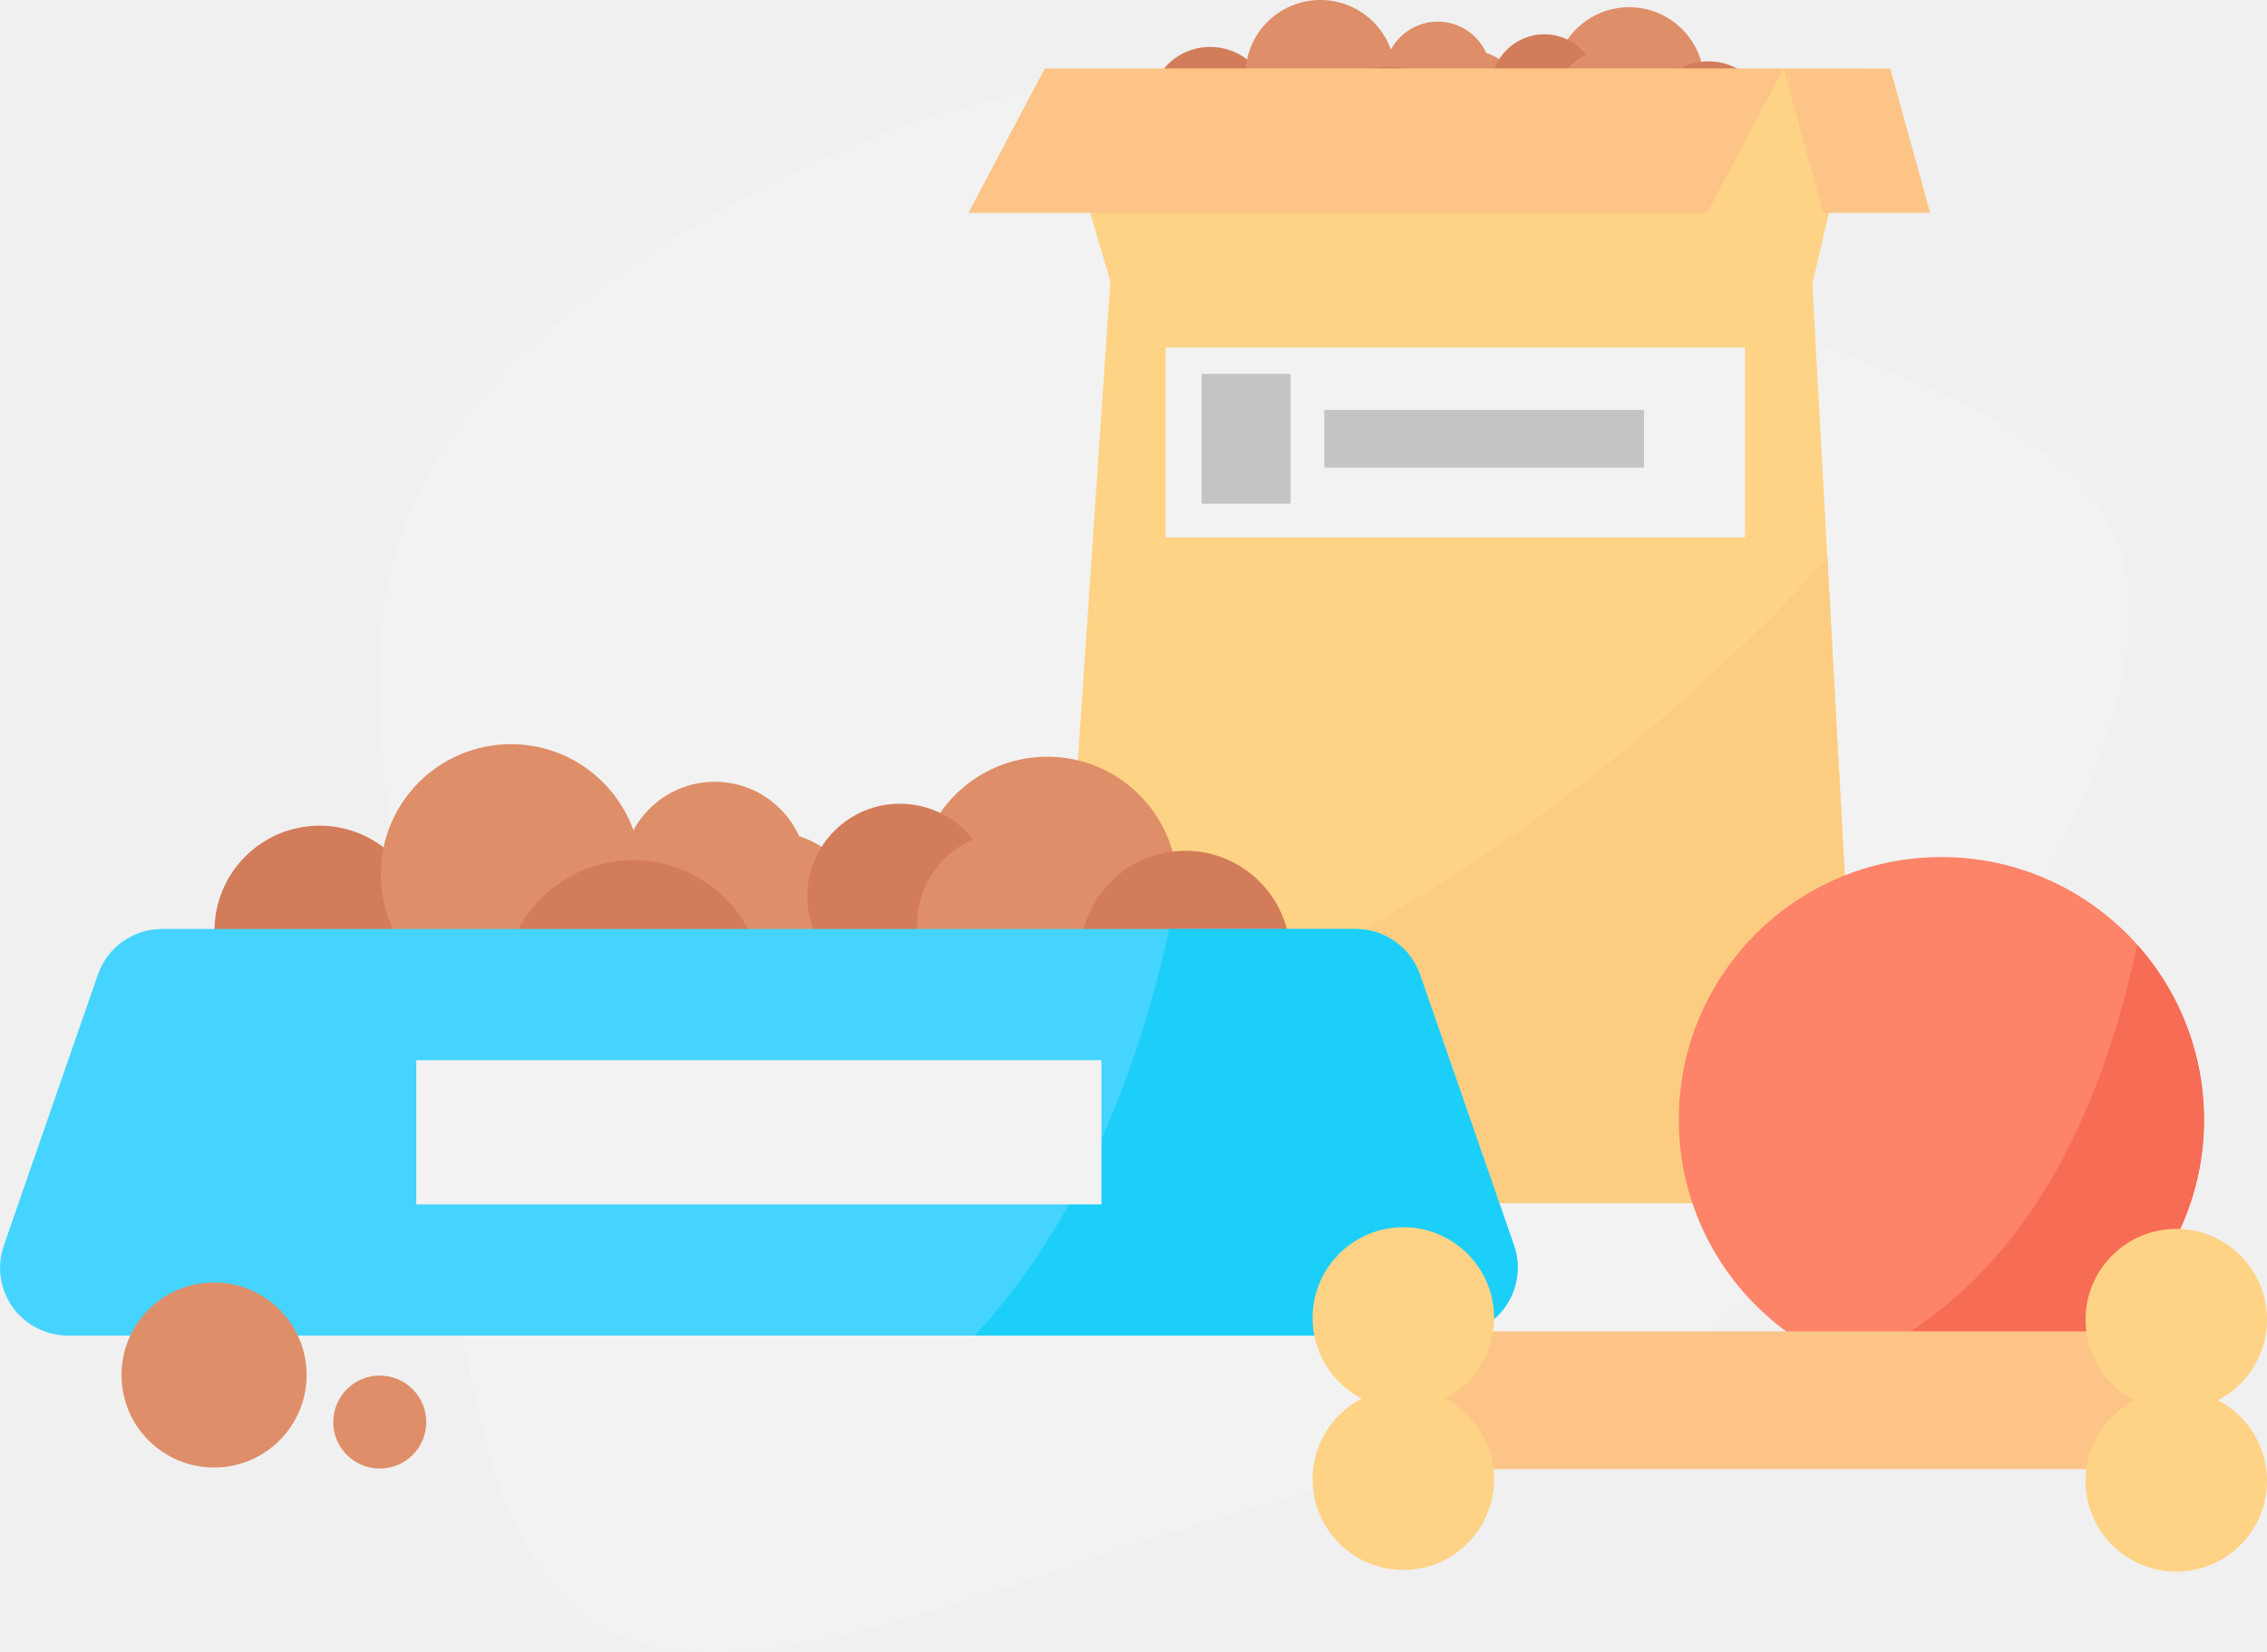
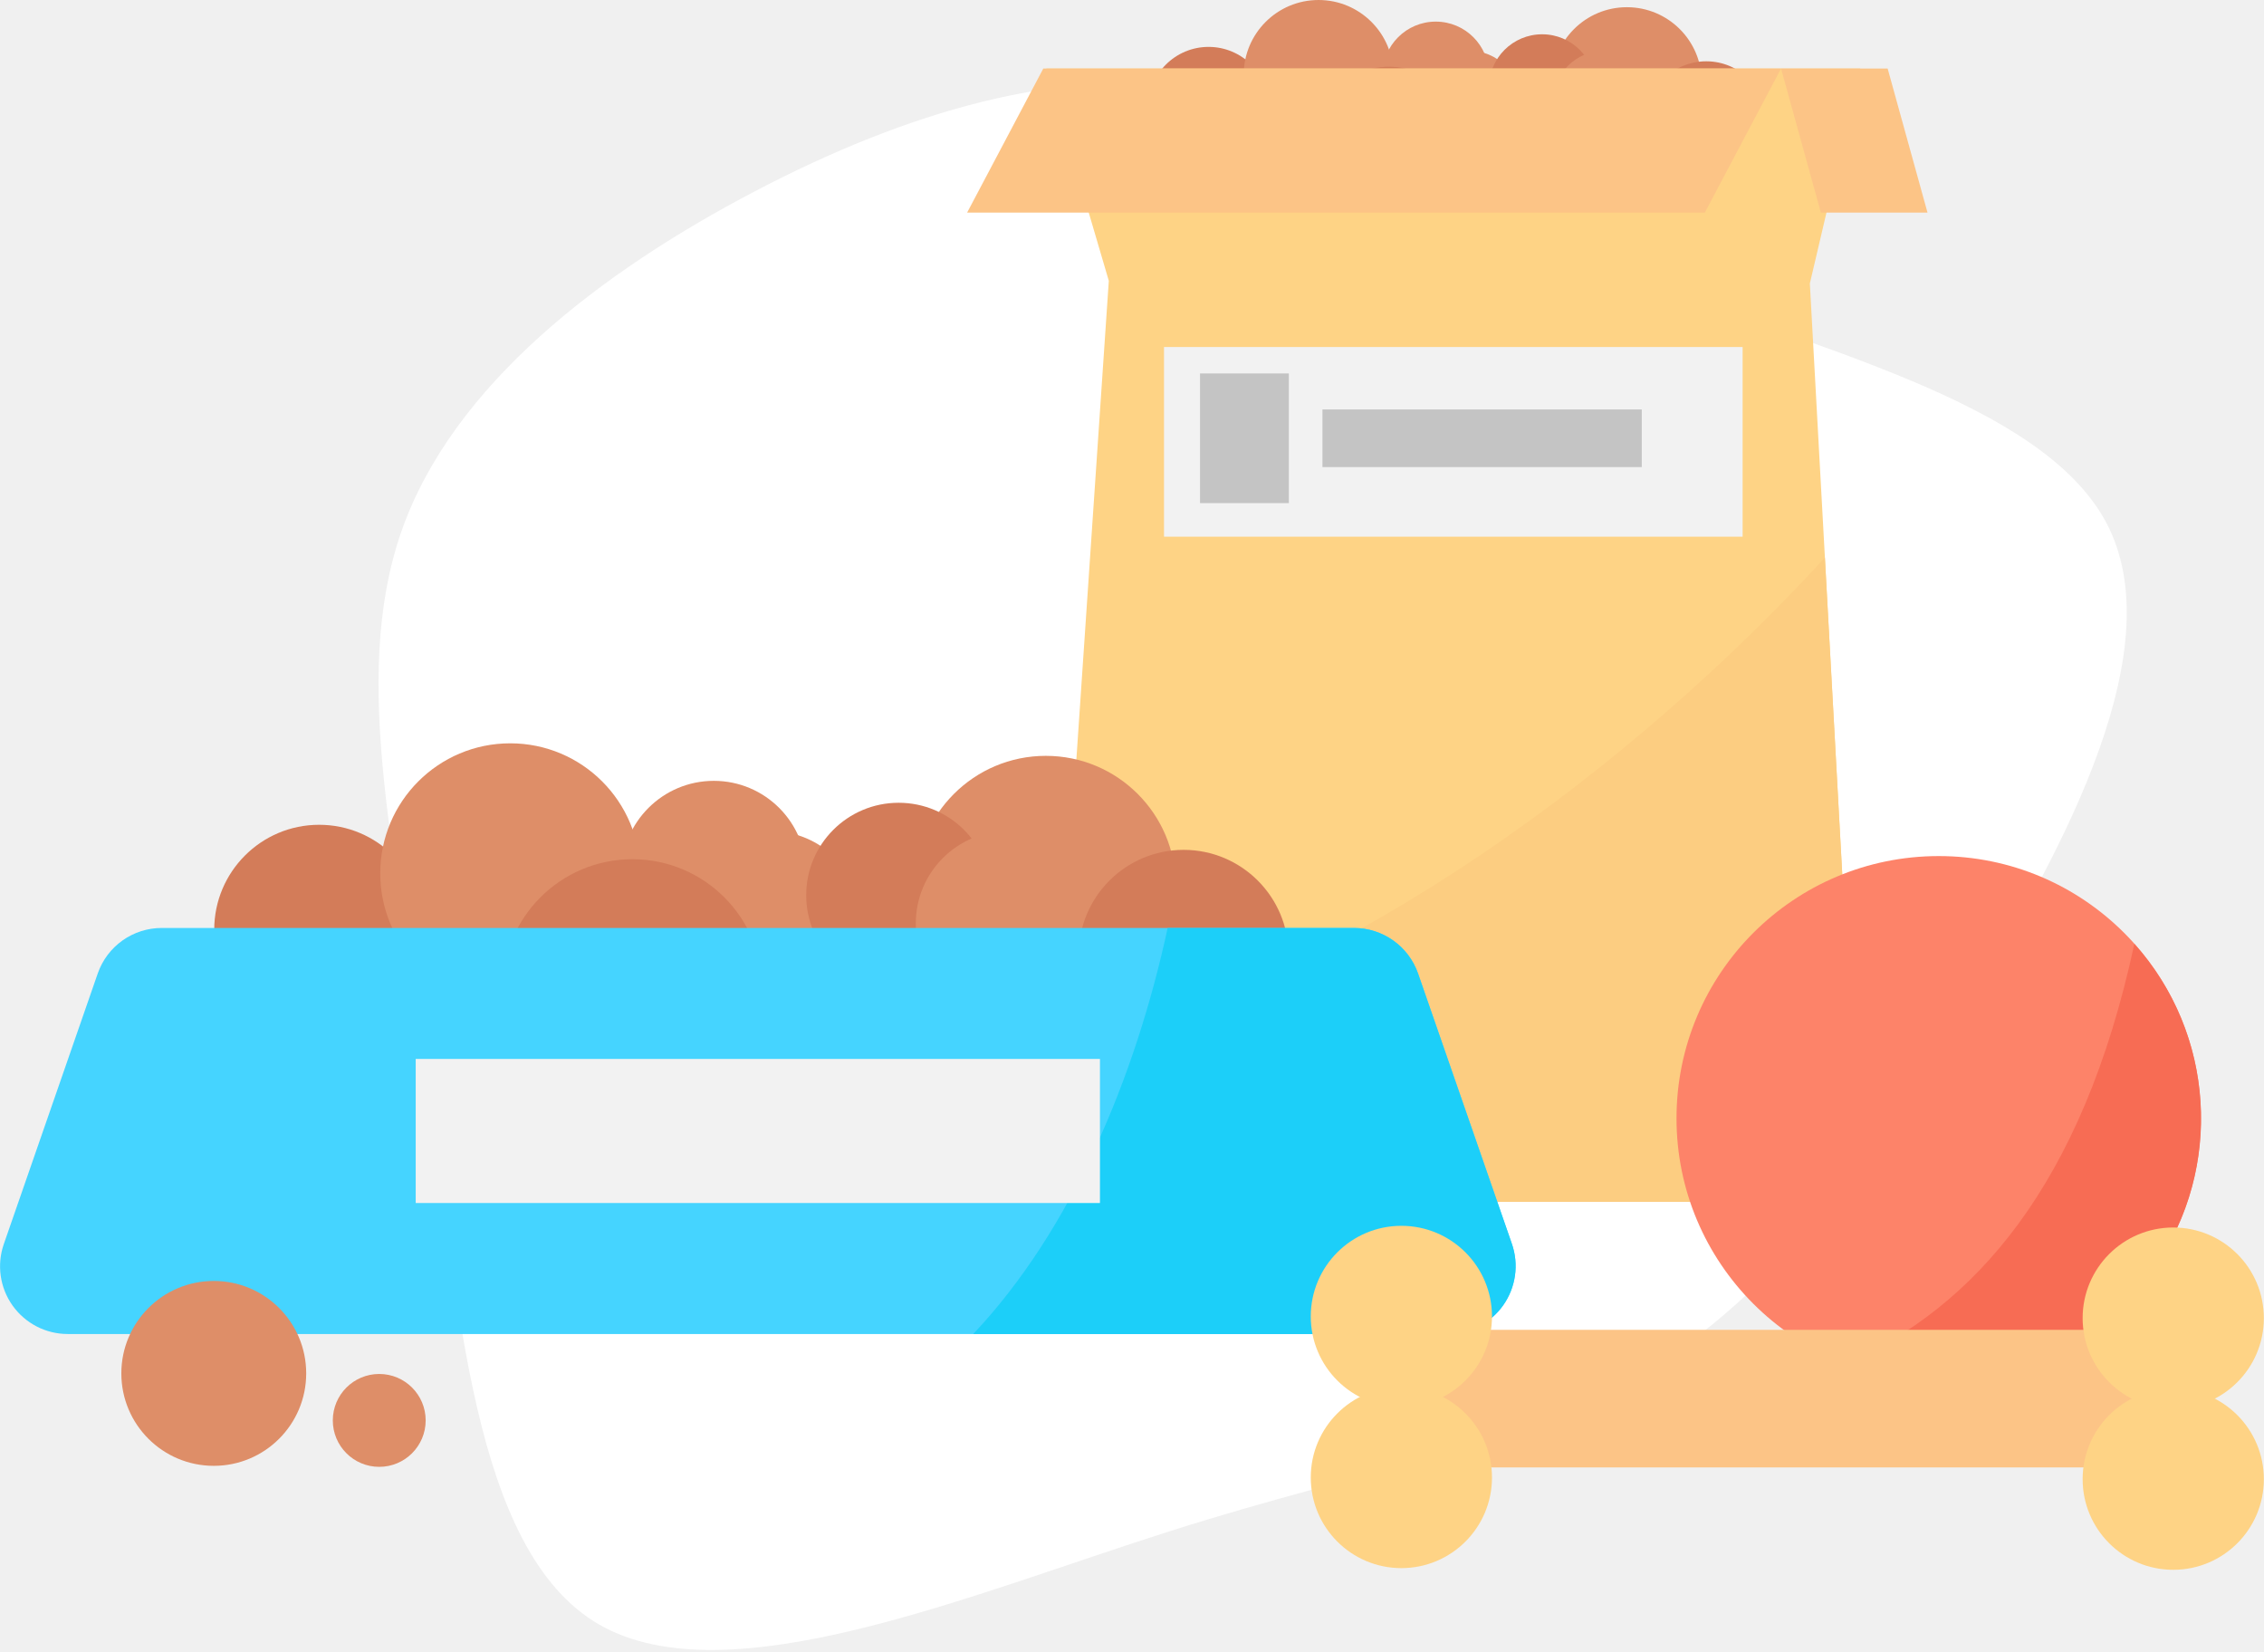
- <svg xmlns="http://www.w3.org/2000/svg" viewBox="0 0 942.95 687.16">
+ <svg xmlns="http://www.w3.org/2000/svg" xmlns:xlink="http://www.w3.org/1999/xlink" viewBox="0 0 943 688" fill="none">
+   <path d="M503.4 69.85c13.895 0 25.16-11.264 25.16-25.16s-11.265-25.16-25.16-25.16-25.16 11.264-25.16 25.16 11.265 25.16 25.16 25.16z" fill="#d37c59" />
+   <g fill="#de8e68">
+     <path d="M549.2 62.34c17.215 0 31.17-13.955 31.17-31.17S566.415 0 549.2 0s-31.17 13.955-31.17 31.17 13.955 31.17 31.17 31.17zm128.43 3c17.215 0 31.17-13.955 31.17-31.17S694.845 3 677.63 3s-31.17 13.955-31.17 31.17 13.955 31.17 31.17 31.17z" />
+     <use xlink:href="#B" />
+     <path d="M598.02 53.33c12.24 0 22.16-9.92 22.16-22.16S610.26 9 598.02 9s-22.16 9.92-22.16 22.16 9.92 22.16 22.16 22.16z" />
+   </g>
+   <use xlink:href="#B" x="30.79" y="-6.74" fill="#d37c59" />
+   <use xlink:href="#B" x="57.08" fill="#de8e68" />
+   <path d="M710.67 75.85c13.895 0 25.16-11.264 25.16-25.16s-11.265-25.16-25.16-25.16S685.5 36.795 685.5 50.7s11.264 25.16 25.16 25.16zM578.5 90.13c17.215 0 31.17-13.955 31.17-31.17S595.705 27.8 578.5 27.8s-31.17 13.955-31.17 31.17 13.955 31.17 31.17 31.17z" fill="#d37c59" />
+   <path d="M680.2 115.42c73.4 29.85 170.18 51.17 197.25 102.52 26.88 51.35-15.94 132.92-57.66 200.58S737.68 539.77 685.6 571.1c-51.9 31.33-115.5 40.22-198.18 66.55-82.68 26.14-184.27 69.7-237.85 38.93-53.4-30.78-58.76-136.07-71.37-226.73s-32.44-166.66-11.12-228.2 84-108.82 147.38-142 127.73-52.1 185-42.45c57.1 9.8 107.35 48.38 180.76 78.22z" fill="#fff" />
+   <path d="M774.84 500.53h-339l26-383.57-26-88.43h339l-21 89.52 21 382.48z" fill="#fed385" />
+   <g fill="#fcc486">
+     <path d="M710.1 88.53H402.83l31.73-60h307.28l-31.73 60z" />
+     <path d="M758.42 88.53h44.42l-16.6-60h-44.4l16.58 60z" />
+   </g>
+   <path d="M440 438.54l-4.2 62h339l-14.7-268.3c-79.3 86.43-196.26 174.9-320.1 206.3z" fill="#fccd81" />
+   <path d="M807.52 574.97c60.32 0 109.22-48.9 109.22-109.22s-48.9-109.22-109.22-109.22-109.22 48.9-109.22 109.22 48.9 109.22 109.22 109.22z" fill="#fd8369" />
+   <use xlink:href="#C" fill="#d37c59" />
+   <g fill="#de8e68">
+     <use xlink:href="#D" />
+     <use xlink:href="#D" x="223.08" y="5.22" />
+     <use xlink:href="#E" />
+     <use xlink:href="#E" x="-23.48" y="-20.87" />
+   </g>
+   <use xlink:href="#E" x="53.5" y="-11.74" fill="#d37c59" />
+   <use xlink:href="#E" x="99.15" fill="#de8e68" />
+   <g fill="#d37c59">
+     <use xlink:href="#C" x="360.07" y="10.44" />
+     <use xlink:href="#D" x="50.88" y="48.27" />
+   </g>
+   <path d="M768.94 568a109.22 109.22 0 0 0 71.308 2.048c23.33-7.318 43.528-22.252 57.363-42.4A109.22 109.22 0 0 0 889 393.06C867.27 494.27 822 544.48 768.94 568z" fill="#f76c54" />
+   <path d="M629.72 518l-39.06-112.53a28.29 28.29 0 0 0-26.74-19H67.35c-5.855-.001-11.565 1.82-16.337 5.214A28.19 28.19 0 0 0 40.72 405.4L1.58 518.15a28.19 28.19 0 0 0 3.666 25.586 28.18 28.18 0 0 0 10.05 8.71c3.997 2.06 8.428 3.135 12.925 3.134H603c4.512-.002 8.96-1.084 12.968-3.154s7.466-5.07 10.08-8.747 4.312-7.927 4.95-12.394A28.29 28.29 0 0 0 629.72 518h0z" fill="#45d4ff" />
+   <path d="M583.7 553.84v57.3h321.5v-57.3H583.7z" fill="#fcc486" />
+   <path d="M629.72 518l-39.06-112.53a28.29 28.29 0 0 0-26.74-19h-77.57c-13.45 62.32-40.05 125.74-81 169.13H603c4.515-.001 8.964-1.083 12.975-3.154s7.47-5.073 10.085-8.753 4.312-7.932 4.95-12.402A28.29 28.29 0 0 0 629.72 518h0z" fill="#1ccff9" />
+   <g fill="#fed385">
+     <use xlink:href="#F" />
+     <use xlink:href="#F" y="-67.08" />
+     <use xlink:href="#F" x="-321.5" y="-0.7" />
+     <path d="M583.7 586c20.843 0 37.74-16.897 37.74-37.74s-16.897-37.74-37.74-37.74-37.74 16.897-37.74 37.74S562.867 586 583.7 586z" />
+   </g>
+   <g fill="#de8e68">
+     <use xlink:href="#E" x="-231.76" y="187.41" />
+     <path d="M157.96 610.9c10.68 0 19.34-8.66 19.34-19.34s-8.66-19.34-19.34-19.34-19.34 8.66-19.34 19.34 8.66 19.34 19.34 19.34z" />
+   </g>
+   <path d="M458.15 441.02h-285v60h285v-60zm267.68-296.5h-241v79h241v-79z" fill="#f2f2f2" />
+   <path d="M536.83 155.53h-37v54h37v-54zm147 15h-133v24h133v-24z" fill="#c4c4c4" />
  <defs>
-     <style>.cls-1{fill:#d37c59;}.cls-2{fill:#de8e68;}.cls-3{fill:#f2f2f2;}.cls-4{fill:#fed385;}.cls-5{fill:#fcc486;}.cls-6{fill:#fccd81;}.cls-7{fill:#fd8369;}.cls-8{fill:#f76c54;}.cls-9{fill:#45d4ff;}.cls-10{fill:#1ccff9;}.cls-11{fill:#c4c4c4;}</style>
+     <path id="B" d="M611.54 65.34c12.24 0 22.16-9.92 22.16-22.16s-9.92-22.16-22.16-22.16-22.16 9.92-22.16 22.16 9.92 22.16 22.16 22.16z" />
+     <path id="C" d="M132.93 430.9c24.14 0 43.7-19.57 43.7-43.7s-19.57-43.7-43.7-43.7-43.7 19.57-43.7 43.7 19.57 43.7 43.7 43.7z" />
+     <path id="D" d="M212.52 417.85c29.9 0 54.14-24.24 54.14-54.14s-24.24-54.14-54.14-54.14-54.14 24.24-54.14 54.14 24.24 54.14 54.14 54.14z" />
+     <path id="E" d="M320.8 423.07c21.257 0 38.5-17.233 38.5-38.5s-17.233-38.5-38.5-38.5-38.5 17.233-38.5 38.5 17.233 38.5 38.5 38.5z" />
+     <path id="F" d="M905.2 653.78c20.843 0 37.74-16.897 37.74-37.74s-16.897-37.74-37.74-37.74-37.74 16.897-37.74 37.74 16.897 37.74 37.74 37.74z" />
  </defs>
-   <g id="Layer_2" data-name="Layer 2">
-     <g id="Layer_1-2" data-name="Layer 1">
-       <circle class="cls-1" cx="503.39" cy="44.69" r="25.16" />
-       <circle class="cls-2" cx="549.2" cy="31.17" r="31.17" />
-       <circle class="cls-2" cx="677.63" cy="34.17" r="31.17" />
-       <circle class="cls-2" cx="611.54" cy="43.18" r="22.16" />
-       <circle class="cls-2" cx="598.02" cy="31.17" r="22.16" />
-       <circle class="cls-1" cx="642.33" cy="36.43" r="22.16" />
-       <circle class="cls-2" cx="668.62" cy="43.18" r="22.16" />
-       <circle class="cls-1" cx="710.67" cy="50.69" r="25.16" />
-       <circle class="cls-1" cx="578.49" cy="58.96" r="31.17" />
-       <path class="cls-3" d="M680.21,115.42c73.41,29.85,170.18,51.17,197.25,102.52,26.88,51.35-15.94,132.92-57.66,200.58S737.68,539.77,685.59,571.1c-51.91,31.33-115.5,40.22-198.18,66.55-82.68,26.14-184.27,69.7-237.85,38.93-53.39-30.78-58.76-136.07-71.37-226.73s-32.44-166.66-11.12-228.2,84-108.82,147.38-142,127.73-52.09,185-42.45C556.56,47,606.8,85.58,680.21,115.42Z" />
-       <polygon class="cls-4" points="774.84 500.53 435.83 500.53 461.83 116.96 435.83 28.53 774.84 28.53 753.84 118.05 774.84 500.53" />
-       <polygon class="cls-5" points="710.11 88.53 402.83 88.53 434.56 28.53 741.84 28.53 710.11 88.53" />
-       <polygon class="cls-5" points="758.42 88.53 802.84 88.53 786.25 28.53 741.84 28.53 758.42 88.53" />
-       <path class="cls-6" d="M440,438.54l-4.21,62h339L760.1,232.25C680.81,318.68,563.84,407.14,440,438.54Z" />
-       <circle class="cls-7" cx="807.52" cy="465.75" r="109.22" />
-       <circle class="cls-1" cx="132.93" cy="387.19" r="43.71" />
-       <circle class="cls-2" cx="212.52" cy="363.71" r="54.14" />
-       <circle class="cls-2" cx="435.61" cy="368.93" r="54.14" />
-       <circle class="cls-2" cx="320.8" cy="384.58" r="38.49" />
-       <circle class="cls-2" cx="297.32" cy="363.71" r="38.49" />
-       <circle class="cls-1" cx="374.29" cy="372.84" r="38.49" />
-       <circle class="cls-2" cx="419.95" cy="384.58" r="38.49" />
-       <circle class="cls-1" cx="493.01" cy="397.63" r="43.71" />
-       <circle class="cls-1" cx="263.4" cy="411.98" r="54.14" />
-       <path class="cls-8" d="M768.94,568A109.22,109.22,0,0,0,889,393.06C867.27,494.27,822,544.48,768.94,568Z" />
-       <path class="cls-9" d="M629.72,518,590.66,405.47a28.29,28.29,0,0,0-26.74-19H67.35A28.19,28.19,0,0,0,40.72,405.4L1.58,518.15a28.19,28.19,0,0,0,26.64,37.43H603A28.3,28.3,0,0,0,629.72,518Z" />
-       <rect class="cls-5" x="715.8" y="421.74" width="57.31" height="321.5" transform="translate(161.97 1326.95) rotate(-90)" />
-       <path class="cls-10" d="M629.72,518,590.66,405.47a28.29,28.29,0,0,0-26.74-19H486.35c-13.45,62.32-40.05,125.74-81,169.13H603A28.3,28.3,0,0,0,629.72,518Z" />
-       <circle class="cls-4" cx="905.21" cy="616.04" r="37.74" />
-       <circle class="cls-4" cx="905.21" cy="548.95" r="37.74" />
-       <circle class="cls-4" cx="583.71" cy="615.34" r="37.74" />
-       <circle class="cls-4" cx="583.71" cy="548.25" r="37.74" />
-       <circle class="cls-2" cx="89.04" cy="571.99" r="38.49" />
-       <circle class="cls-2" cx="157.96" cy="591.57" r="19.34" />
-       <rect class="cls-3" x="173.15" y="441.02" width="285" height="60" />
-       <rect class="cls-3" x="484.83" y="144.53" width="241" height="79" />
-       <rect class="cls-11" x="499.83" y="155.53" width="37" height="54" />
-       <rect class="cls-11" x="550.83" y="170.53" width="133" height="24" />
-     </g>
-   </g>
</svg>
